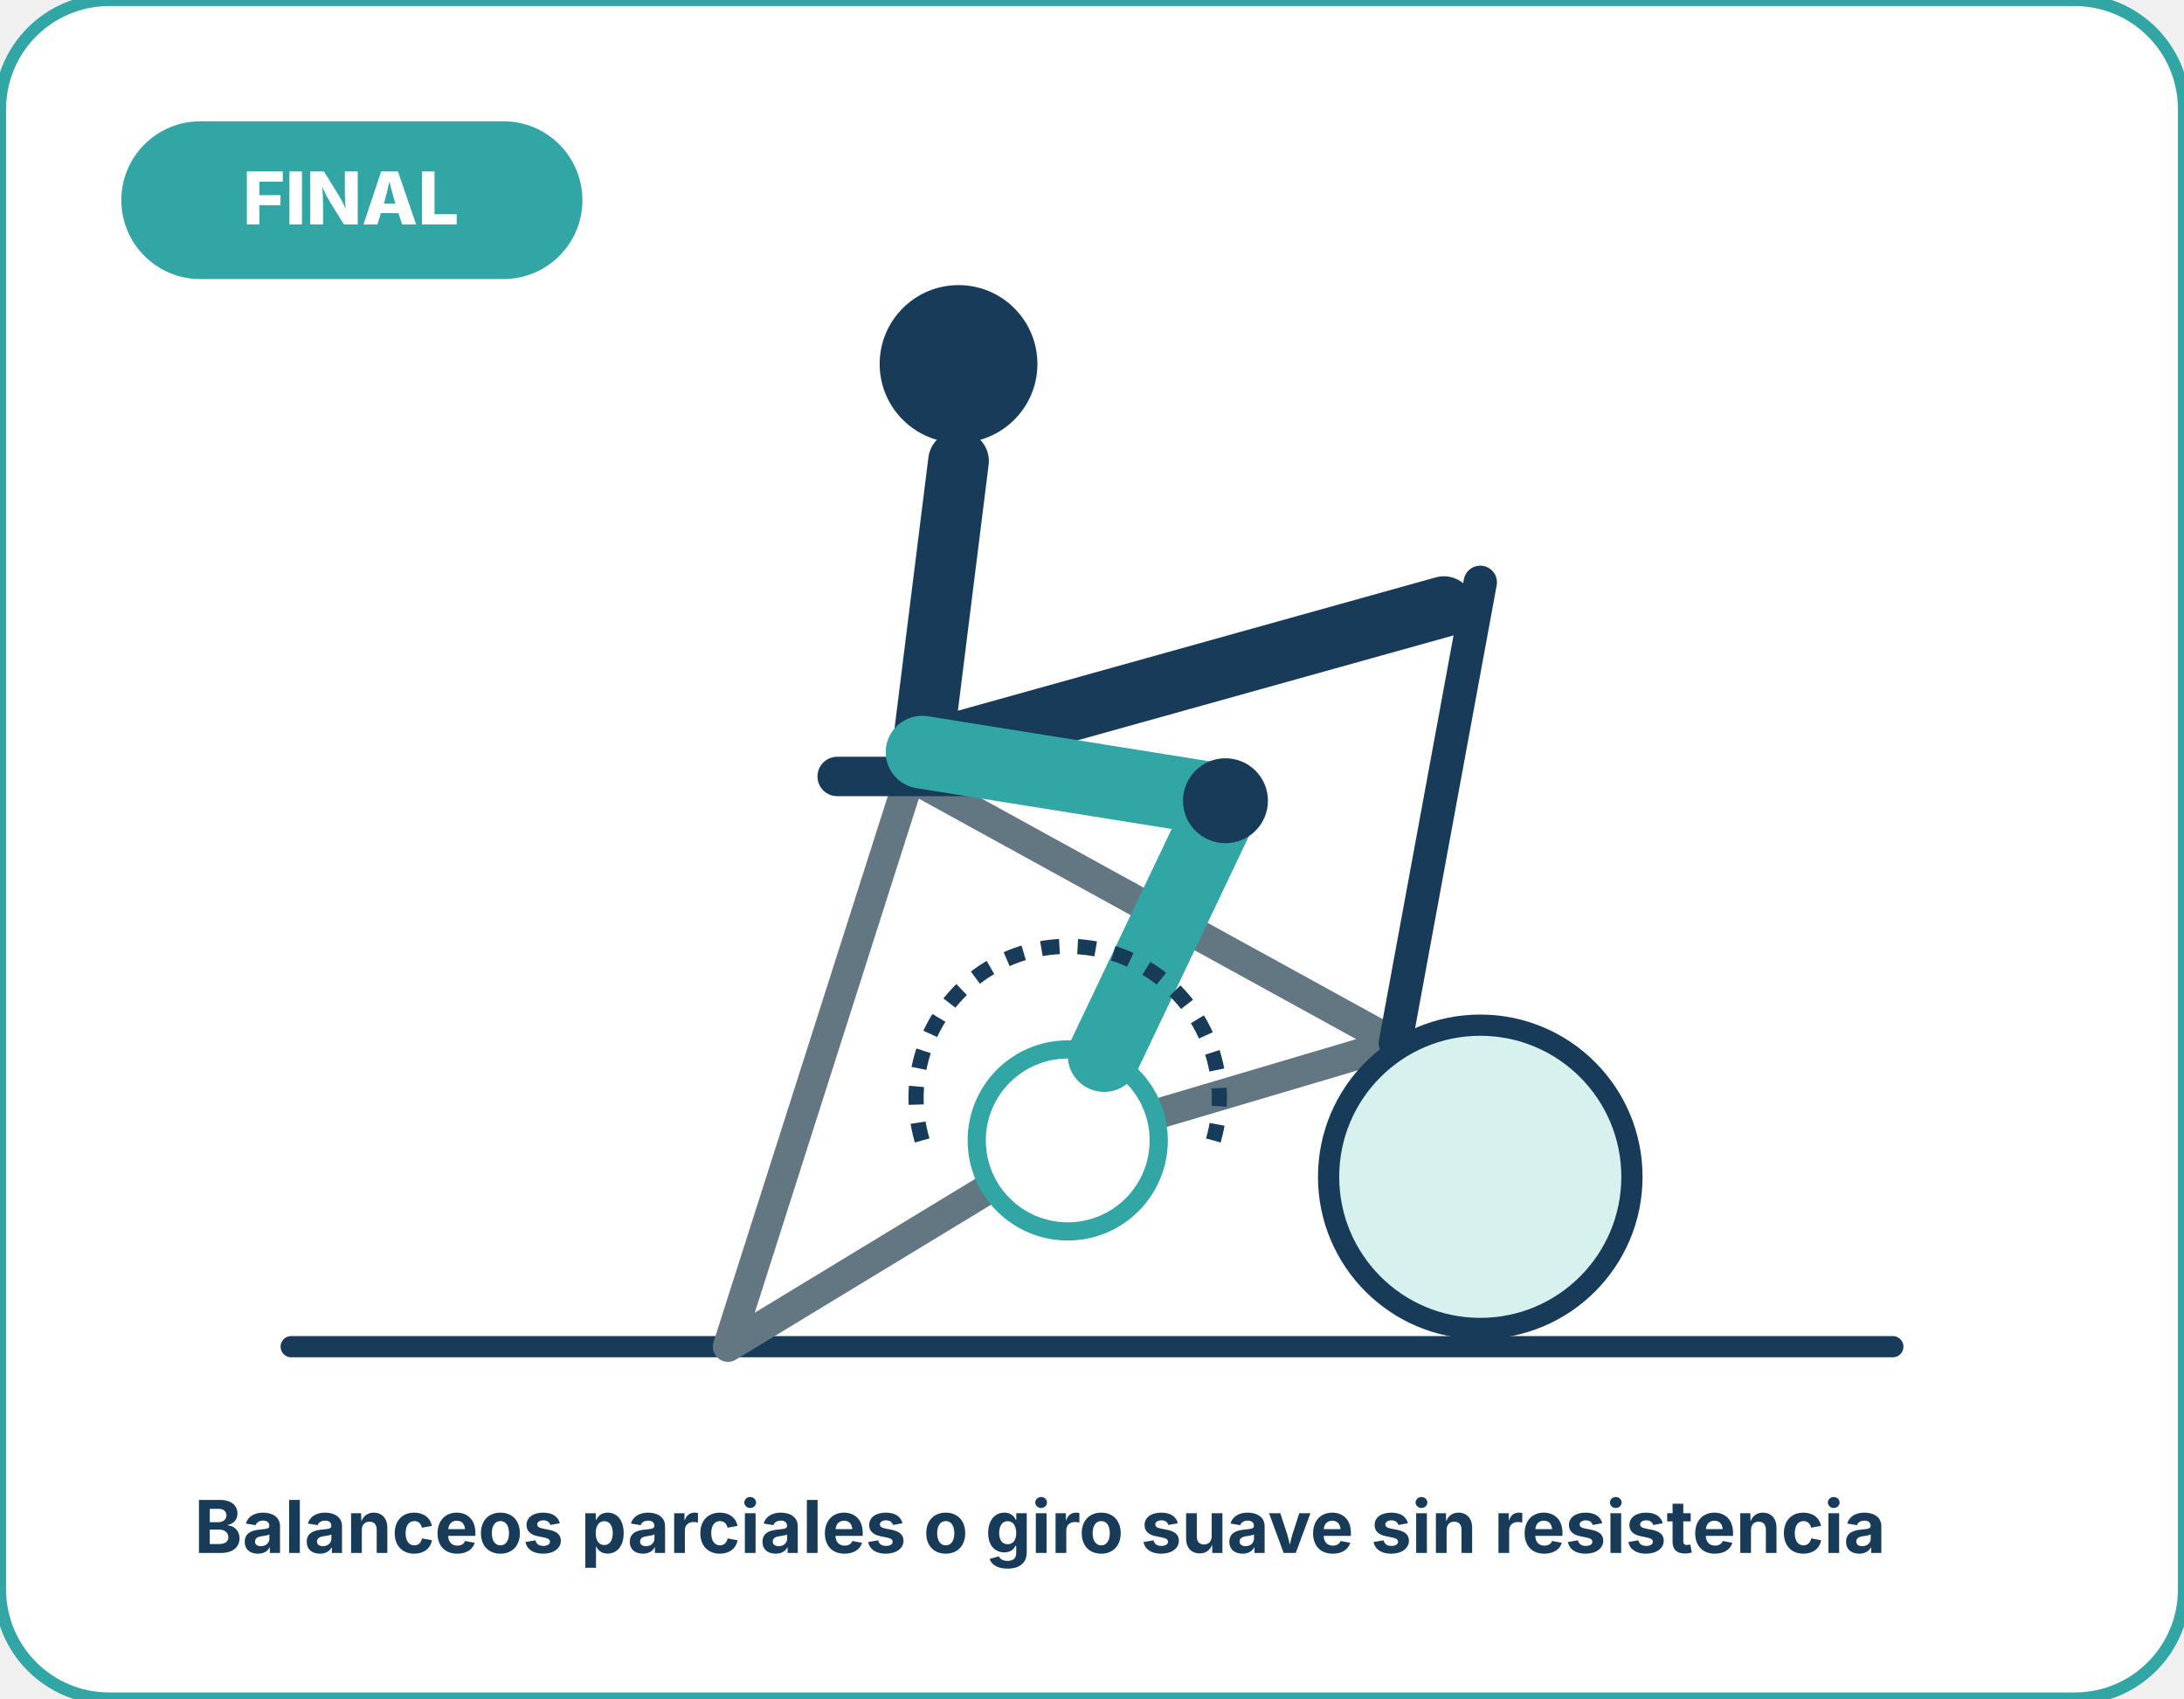
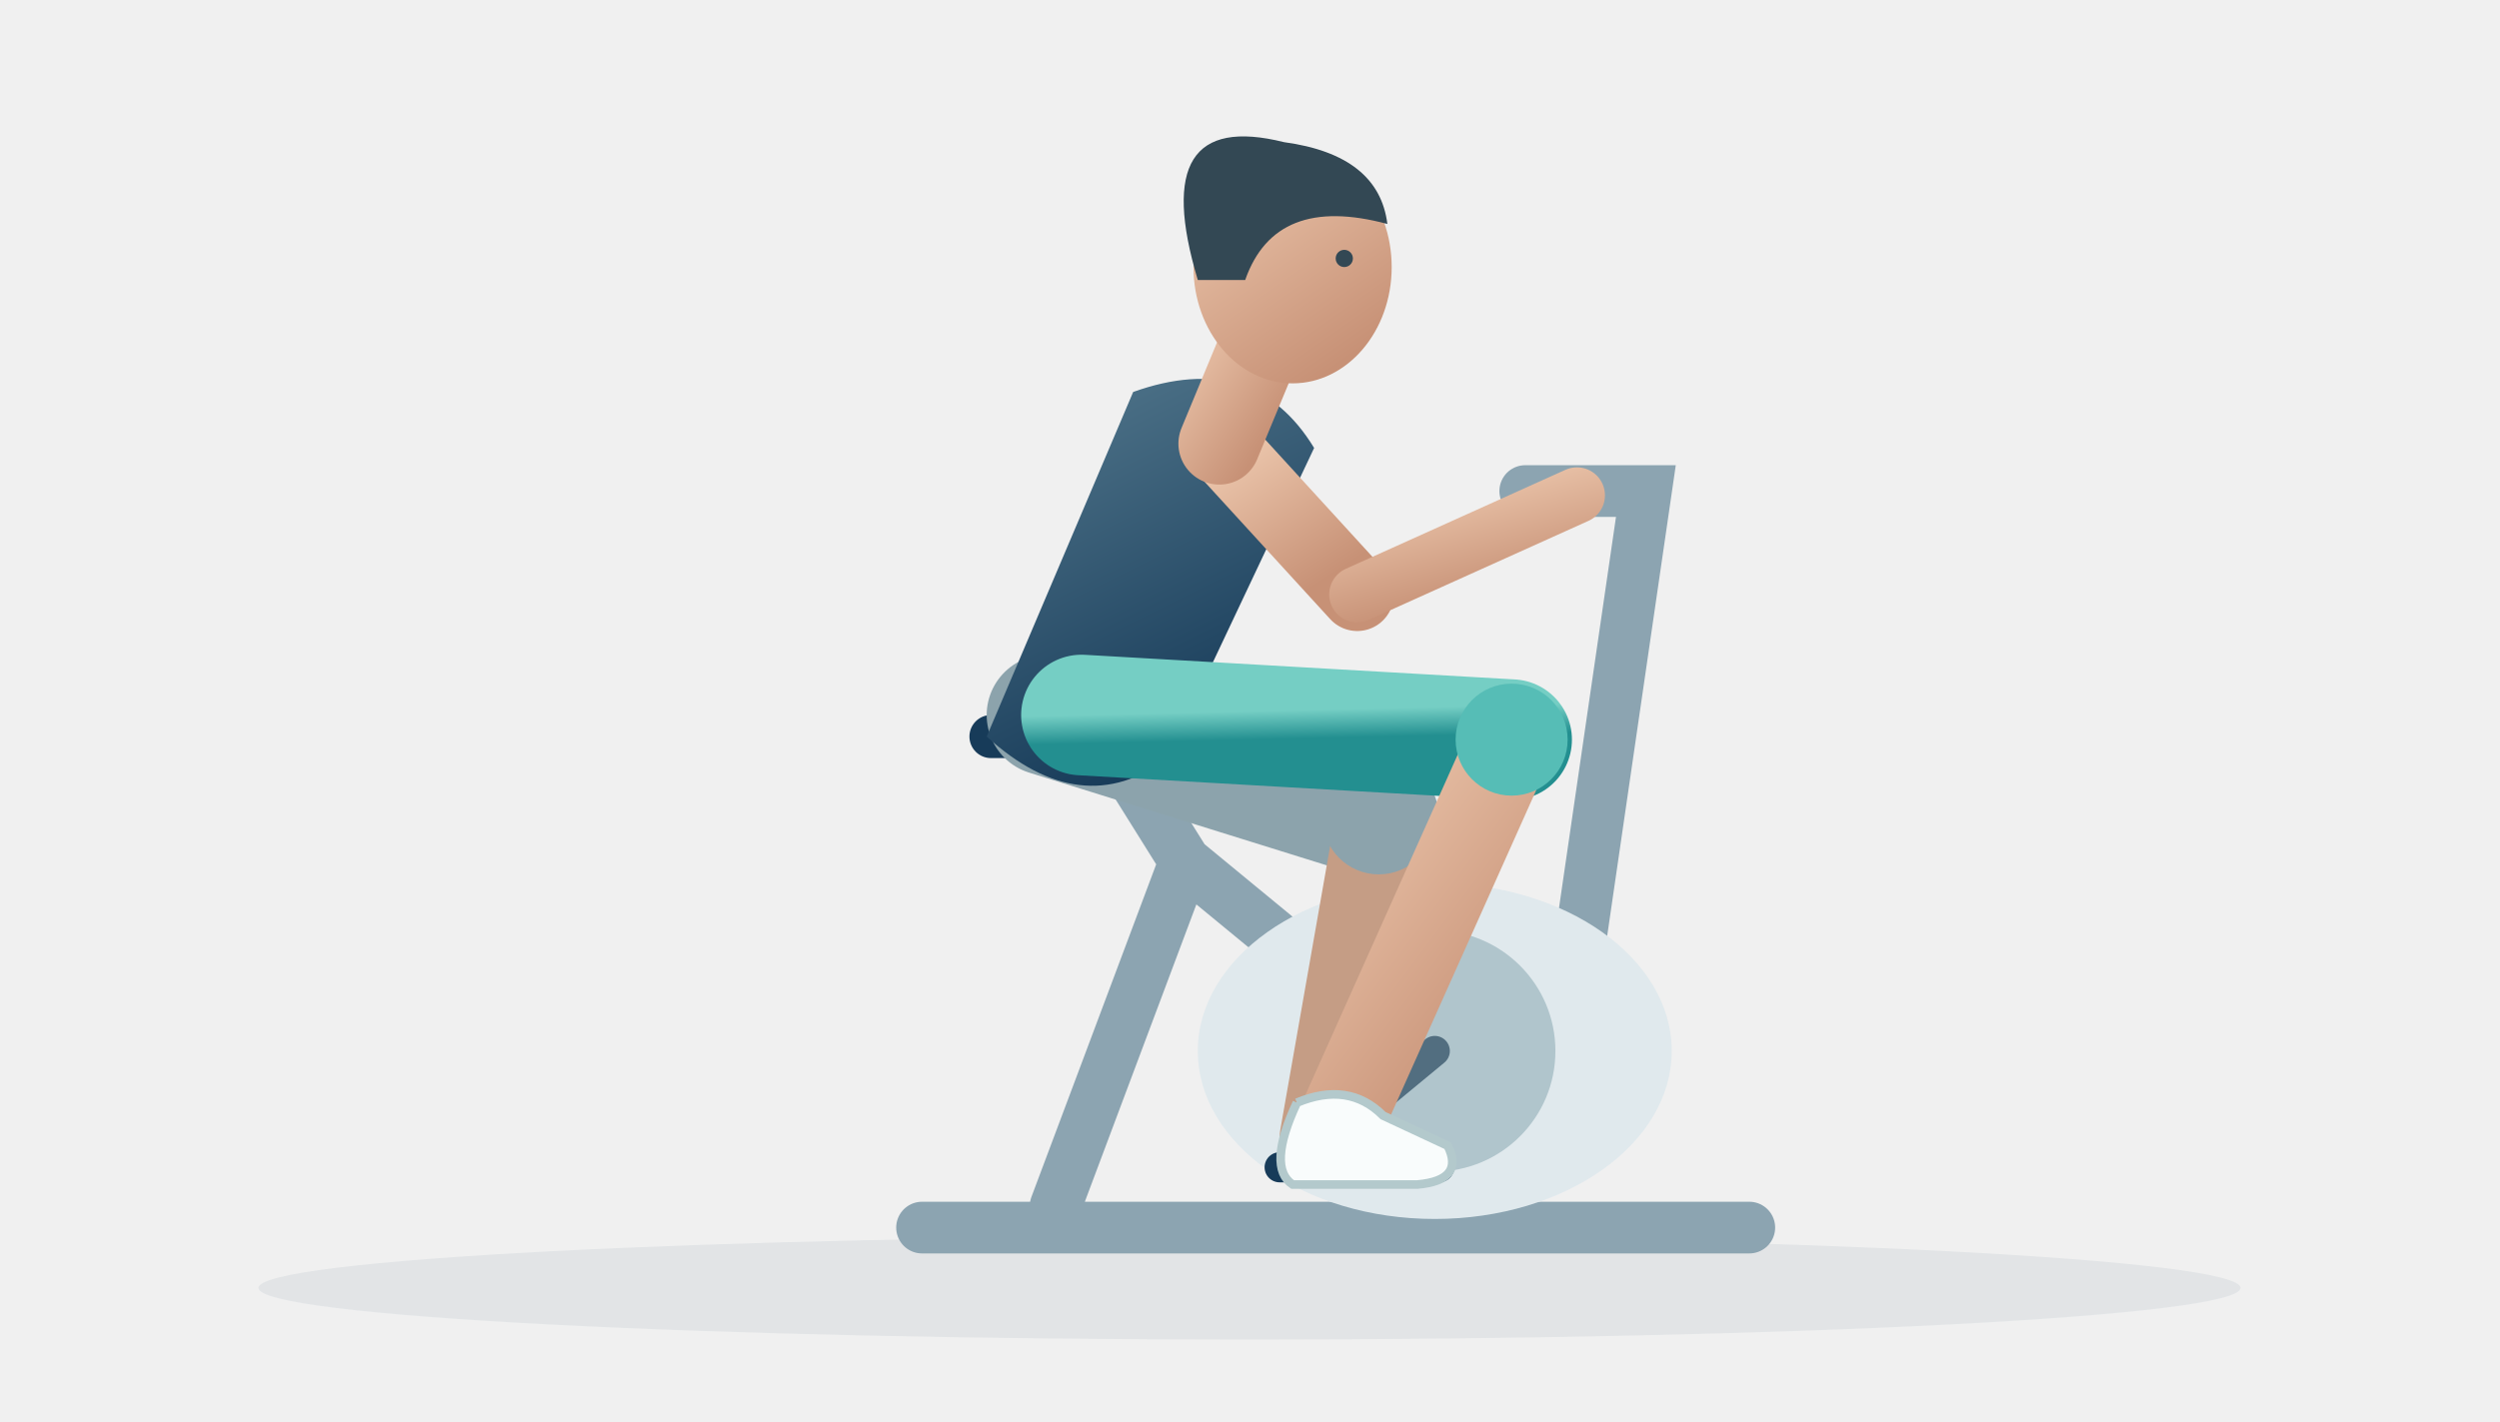
- <svg xmlns="http://www.w3.org/2000/svg" viewBox="0 0 360 280" fill="none" role="img" aria-label="Bicicleta estática - Posición Final: movilidad cíclica controlada sin resistencia">
-   <rect width="360" height="280" rx="18" fill="#FFFFFF" stroke="#32A6A4" stroke-width="2" />
-   <rect x="20" y="20" width="76" height="26" rx="13" fill="#32A6A4" />
-   <text x="40" y="37" fill="#FFFFFF" font-family="Inter, sans-serif" font-size="12" font-weight="800">FINAL</text>
-   <line x1="48" y1="222" x2="312" y2="222" stroke="#173B59" stroke-width="3.5" stroke-linecap="round" />
-   <path d="M120 222 L150 128 L230 172 L176 188 Z" stroke="#637783" stroke-width="5" stroke-linejoin="round" />
-   <line x1="138" y1="128" x2="162" y2="128" stroke="#173B59" stroke-width="6.5" stroke-linecap="round" />
-   <line x1="230" y1="172" x2="244" y2="96" stroke="#173B59" stroke-width="5.5" stroke-linecap="round" />
-   <circle cx="244" cy="194" r="25" fill="#D6F1EE" stroke="#173B59" stroke-width="3.5" />
-   <circle cx="176" cy="188" r="15" fill="#FFFFFF" stroke="#32A6A4" stroke-width="3" />
-   <circle cx="158" cy="60" r="13" fill="#173B59" />
-   <path d="M158 76 L152 124 L238 100" stroke="#173B59" stroke-width="10" stroke-linecap="round" stroke-linejoin="round" />
-   <path d="M152 124 L202 132 L182 174" stroke="#32A6A4" stroke-width="12" stroke-linecap="round" stroke-linejoin="round" />
-   <circle cx="202" cy="132" r="7" fill="#173B59" />
-   <path d="M152 188 A 25 25 0 1 1 200 188" stroke="#173B59" stroke-width="2.5" stroke-dasharray="3 3" />
-   <text x="32" y="256" fill="#173B59" font-family="Inter, sans-serif" font-size="12" font-weight="700">Balanceos parciales o giro suave sin resistencia</text>
+ <svg xmlns="http://www.w3.org/2000/svg" viewBox="0 0 580 330">
+   <defs>
+     <linearGradient id="skin" x2="0.6" y2="1">
+       <stop stop-color="#efcbb1" />
+       <stop offset="1" stop-color="#c79176" />
+     </linearGradient>
+     <linearGradient id="shirt" x2="0.4" y2="1">
+       <stop stop-color="#54798e" />
+       <stop offset="1" stop-color="#173b59" />
+     </linearGradient>
+     <linearGradient id="pants" x2="0.4" y2="1">
+       <stop stop-color="#75cec4" />
+       <stop offset="1" stop-color="#238f90" />
+     </linearGradient>
+   </defs>
+   <ellipse cx="290" cy="299" rx="230" ry="12" fill="#173b59" opacity=".07" />
+   <path d="M214 285h192 M245 280l30-80 85 70 M255 168l20 32 M360 265l22-151h-28" fill="none" stroke="#8ca4b1" stroke-width="12" stroke-linecap="round" />
+   <ellipse cx="333" cy="244" rx="55" ry="39" fill="#e0e9ed" />
+   <circle cx="333" cy="244" r="28" fill="#b0c5cc" />
+   <rect x="225" y="166" width="53" height="10" rx="5" fill="#173b59" />
+   <path d="M333,244 L310,263" fill="none" stroke="#526e80" stroke-width="7" stroke-linecap="round" />
+   <path d="M297,271 L334,271" fill="none" stroke="#173b59" stroke-width="7" stroke-linecap="round" />
+   <path d="M243,166 L320,190" fill="none" stroke="#8ca3ac" stroke-width="28" stroke-linecap="round" />
+   <path d="M320,190 L307,264" fill="none" stroke="#c59d85" stroke-width="20" stroke-linecap="round" />
+   <circle cx="320" cy="190" r="13" fill="#8ca3ac" />
+   <path d="M263 91 Q291 81 305 104 L271 176 Q251 191 229 171Z" fill="url(#shirt)" />
+   <path d="M251,166 L350.836,171.718" fill="none" stroke="url(#pants)" stroke-width="28" stroke-linecap="round" />
+   <path d="M350.836,171.718 L310,263" fill="none" stroke="url(#skin)" stroke-width="20" stroke-linecap="round" />
+   <circle cx="350.836" cy="171.718" r="13" fill="#56bdb6" />
+   <path d="M301 256 q12 -5 20 3 l15 7 q4 8 -7 9 h-29 q-6 -4 1 -19" fill="#f9fcfc" stroke="#b3c9cc" stroke-width="2" />
+   <path d="M283,103 L315,138" fill="none" stroke="url(#skin)" stroke-width="17" stroke-linecap="round" />
+   <path d="M315,138 L366,115" fill="none" stroke="url(#skin)" stroke-width="13" stroke-linecap="round" />
+   <path d="M283,103 L300,62" fill="none" stroke="url(#skin)" stroke-width="19" stroke-linecap="round" />
+   <ellipse cx="300" cy="62" rx="23" ry="27" fill="url(#skin)" />
+   <path d="M278 65 q-12 -40 20 -32 q22 3 24 19 q-26 -7 -33 13Z" fill="#334854" />
+   <circle cx="312" cy="60" r="2" fill="#334854" />
</svg>
